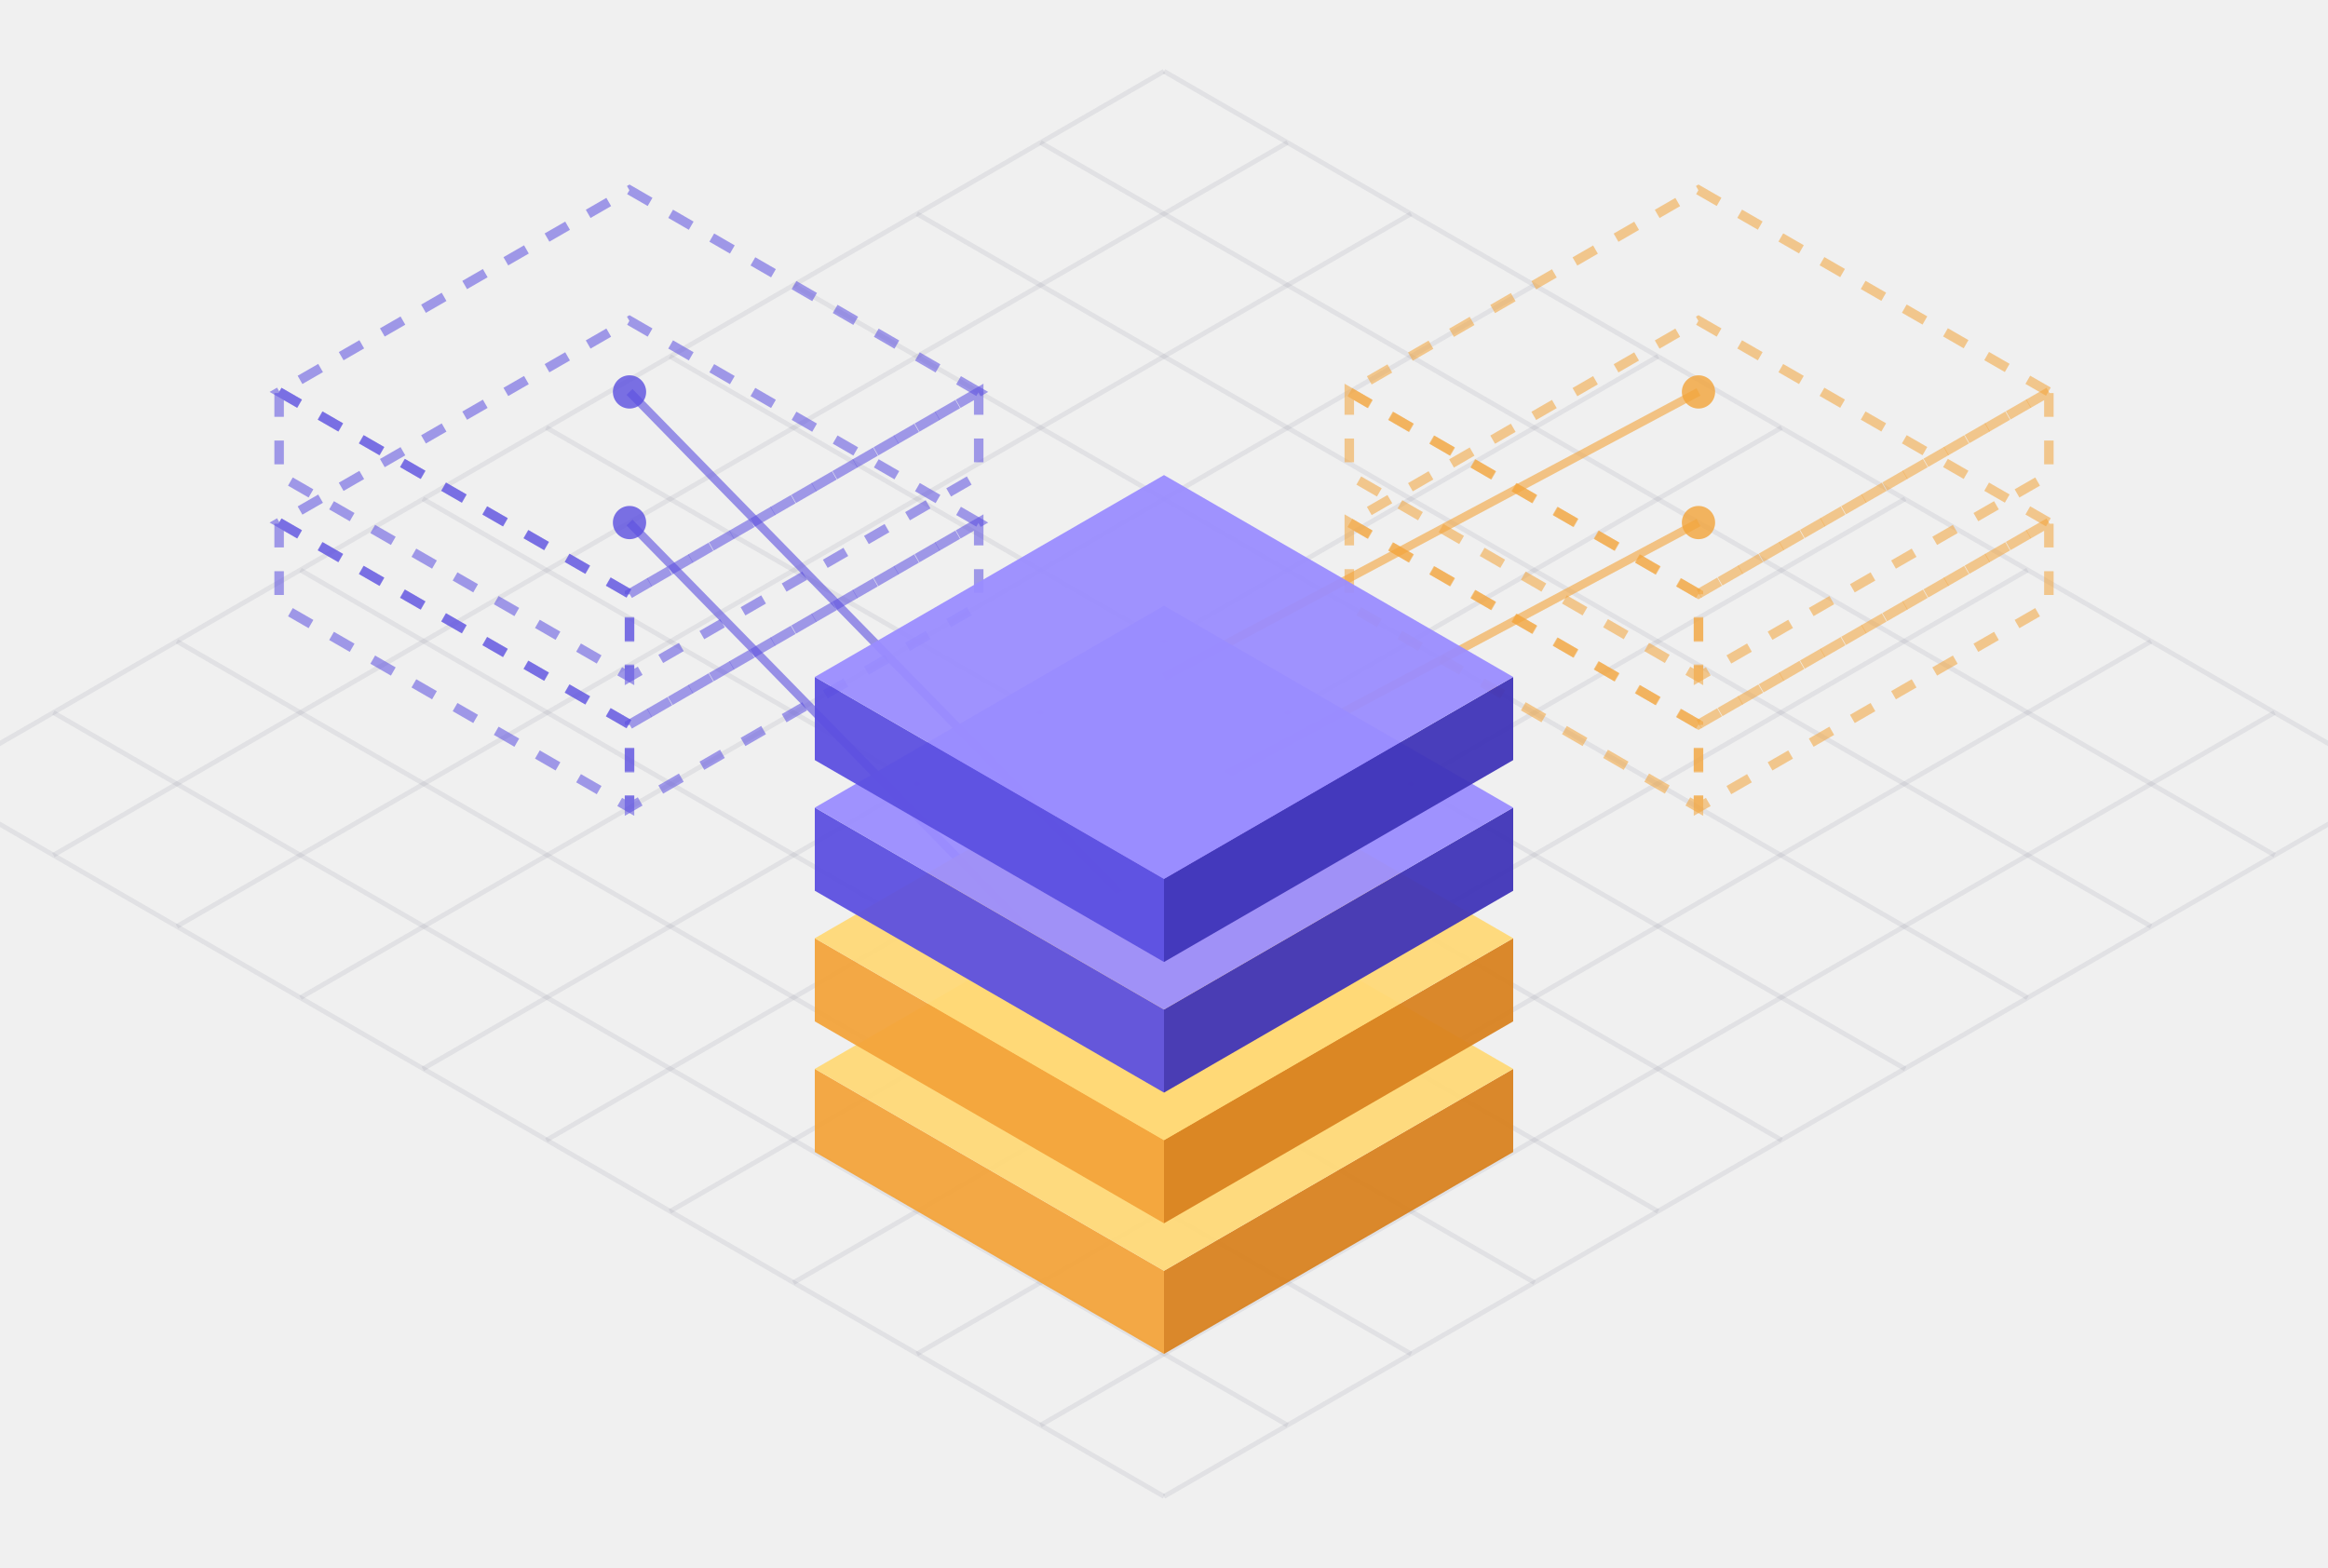
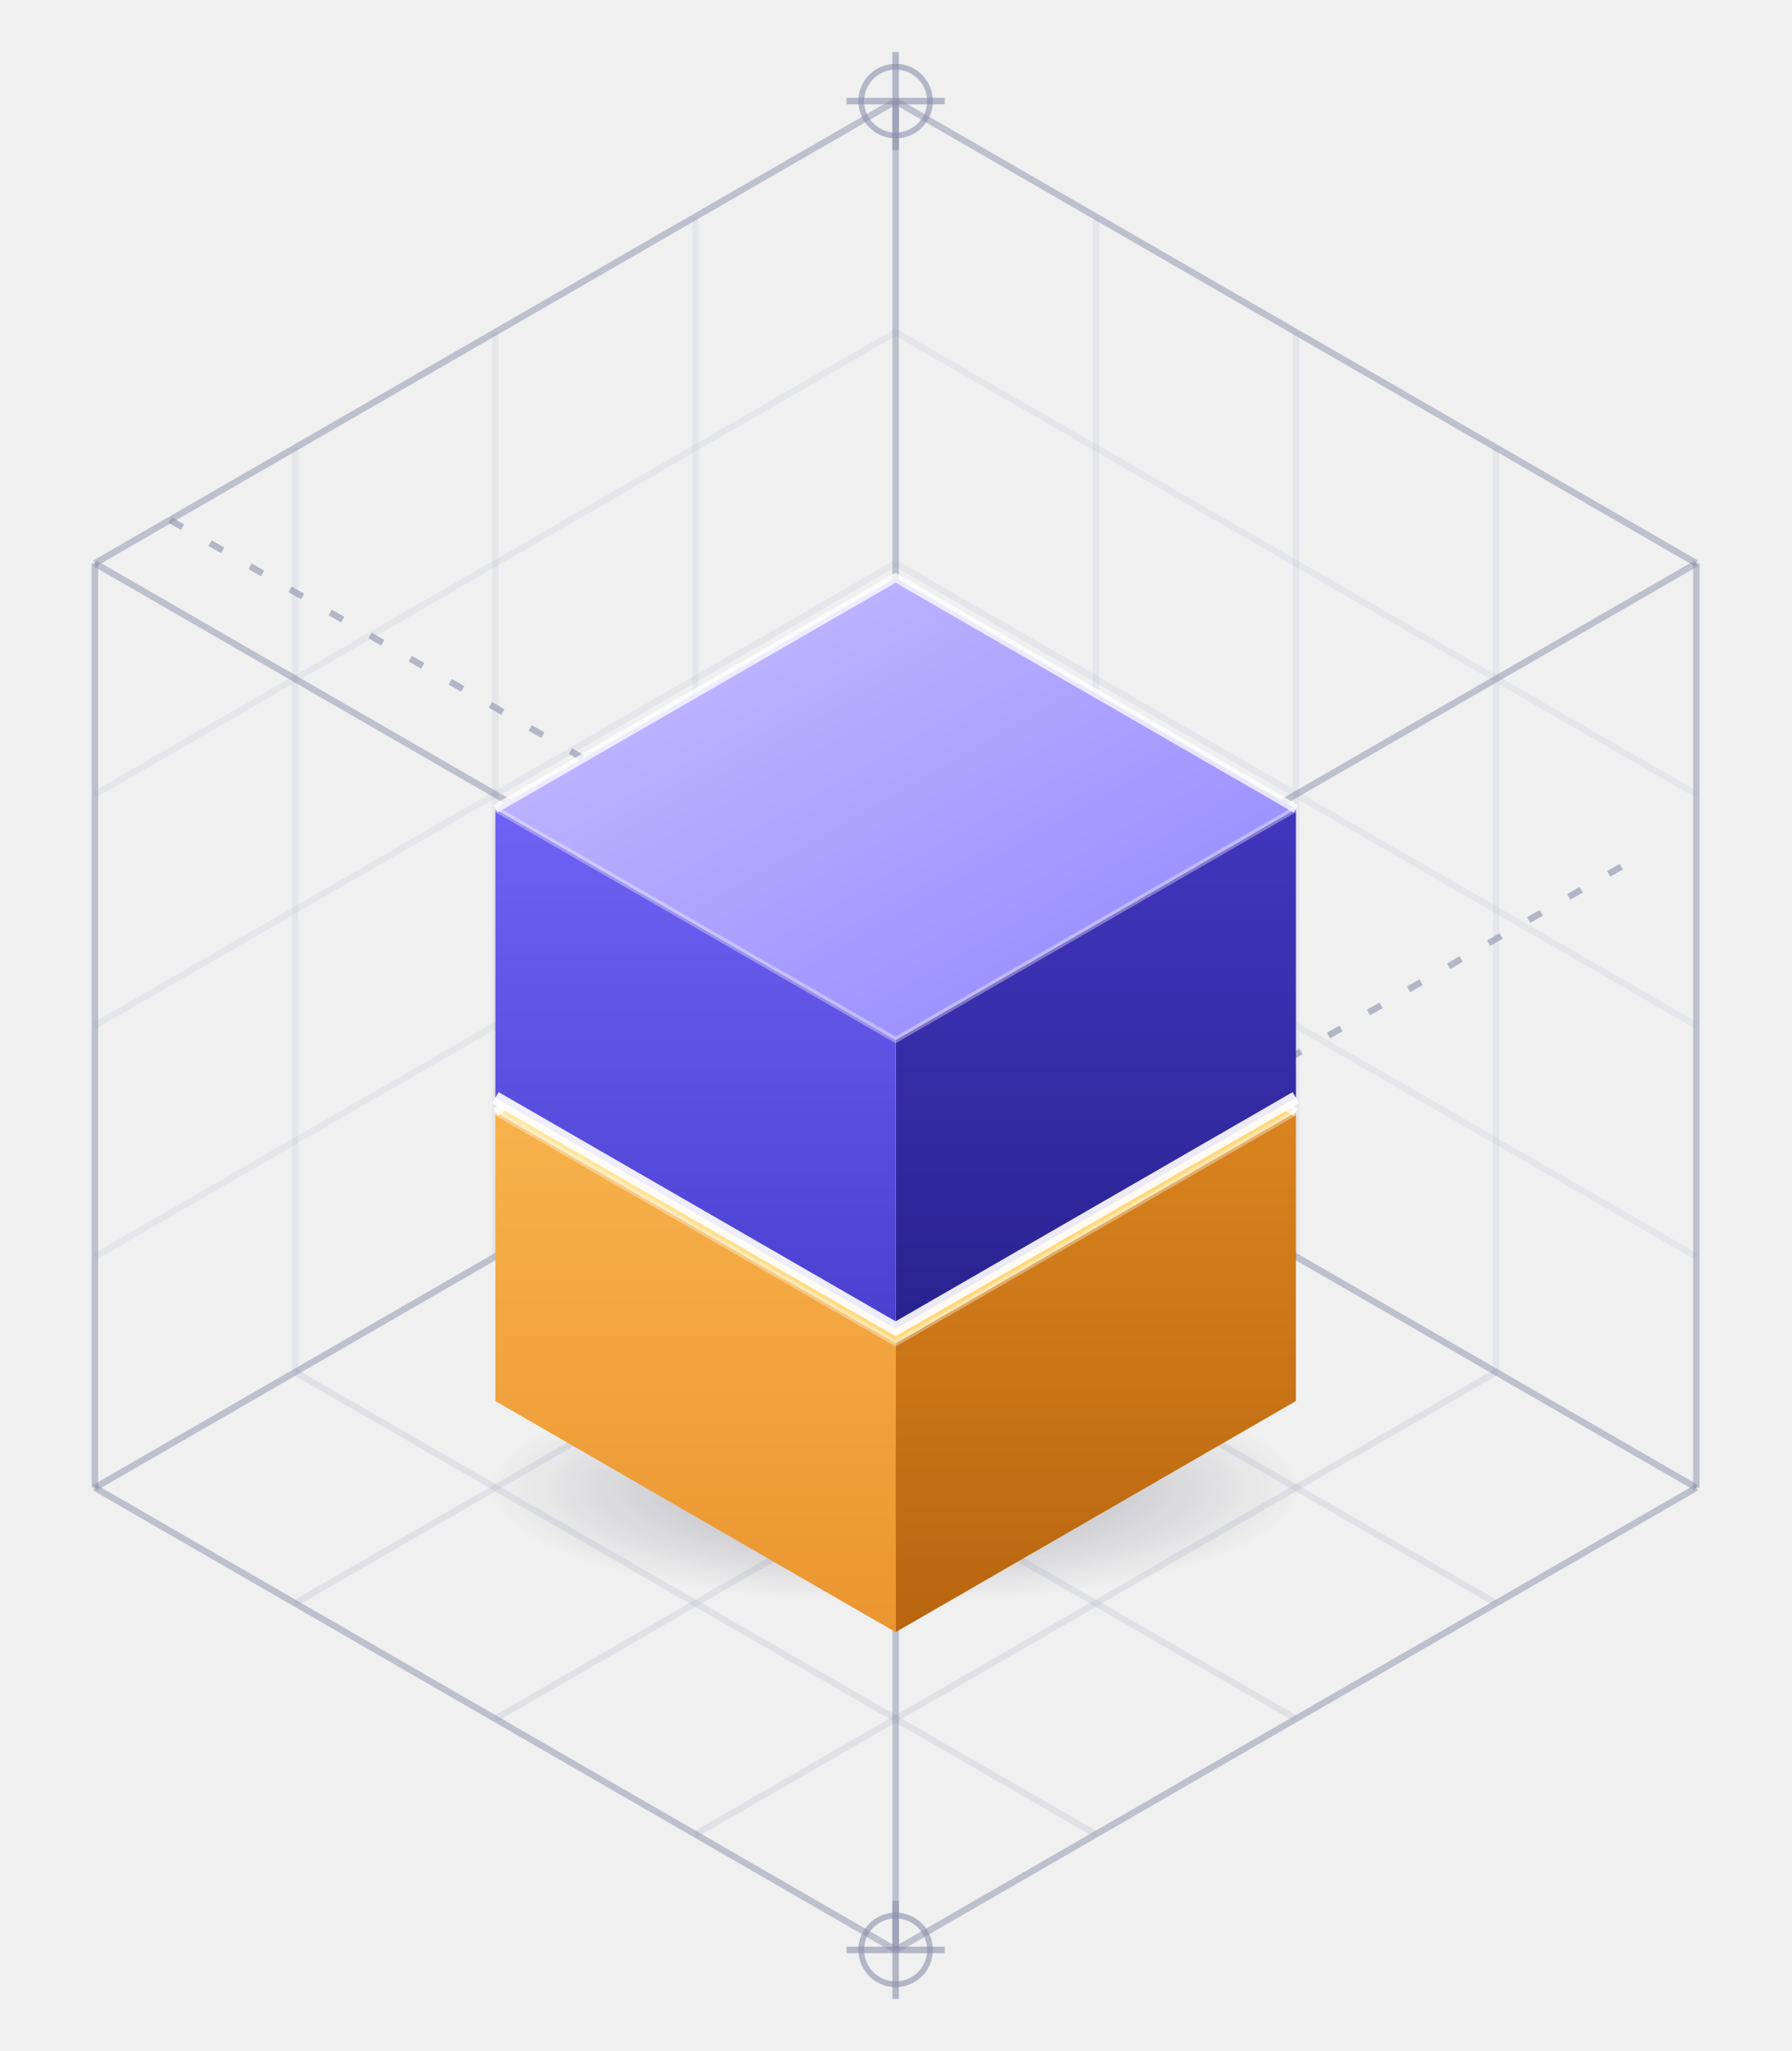
- <svg xmlns="http://www.w3.org/2000/svg" viewBox="12 52 196 132" role="img" aria-label="pq-glue: two stacks of row groups, drawn in outline, joined in order into one solid stack on an isometric grid" style="color:#6b6f86">
-   <line x1="110.0" y1="58.0" x2="6.1" y2="118.0" stroke="currentColor" stroke-width="0.4" opacity="0.12" />
-   <line x1="110.0" y1="58.0" x2="213.9" y2="118.0" stroke="currentColor" stroke-width="0.4" opacity="0.12" />
-   <line x1="120.4" y1="64.0" x2="16.5" y2="124.0" stroke="currentColor" stroke-width="0.4" opacity="0.12" />
-   <line x1="99.6" y1="64.0" x2="203.5" y2="124.0" stroke="currentColor" stroke-width="0.4" opacity="0.12" />
-   <line x1="130.8" y1="70.0" x2="26.9" y2="130.0" stroke="currentColor" stroke-width="0.4" opacity="0.12" />
-   <line x1="89.2" y1="70.0" x2="193.1" y2="130.0" stroke="currentColor" stroke-width="0.4" opacity="0.12" />
-   <line x1="141.2" y1="76.0" x2="37.3" y2="136.0" stroke="currentColor" stroke-width="0.4" opacity="0.12" />
-   <line x1="78.8" y1="76.0" x2="182.7" y2="136.0" stroke="currentColor" stroke-width="0.4" opacity="0.12" />
-   <line x1="151.6" y1="82.0" x2="47.6" y2="142.0" stroke="currentColor" stroke-width="0.4" opacity="0.12" />
-   <line x1="68.4" y1="82.0" x2="172.4" y2="142.0" stroke="currentColor" stroke-width="0.4" opacity="0.12" />
-   <line x1="162.0" y1="88.0" x2="58.0" y2="148.0" stroke="currentColor" stroke-width="0.4" opacity="0.12" />
-   <line x1="58.0" y1="88.0" x2="162.0" y2="148.0" stroke="currentColor" stroke-width="0.4" opacity="0.12" />
-   <line x1="172.4" y1="94.0" x2="68.4" y2="154.0" stroke="currentColor" stroke-width="0.4" opacity="0.12" />
-   <line x1="47.6" y1="94.0" x2="151.6" y2="154.0" stroke="currentColor" stroke-width="0.4" opacity="0.12" />
-   <line x1="182.7" y1="100.0" x2="78.8" y2="160.0" stroke="currentColor" stroke-width="0.4" opacity="0.12" />
-   <line x1="37.3" y1="100.0" x2="141.2" y2="160.0" stroke="currentColor" stroke-width="0.4" opacity="0.12" />
-   <line x1="193.1" y1="106.0" x2="89.2" y2="166.0" stroke="currentColor" stroke-width="0.4" opacity="0.12" />
-   <line x1="26.9" y1="106.0" x2="130.8" y2="166.0" stroke="currentColor" stroke-width="0.4" opacity="0.12" />
-   <line x1="203.5" y1="112.0" x2="99.6" y2="172.0" stroke="currentColor" stroke-width="0.4" opacity="0.12" />
-   <line x1="16.5" y1="112.0" x2="120.4" y2="172.0" stroke="currentColor" stroke-width="0.4" opacity="0.12" />
-   <line x1="213.9" y1="118.0" x2="110.0" y2="178.0" stroke="currentColor" stroke-width="0.4" opacity="0.12" />
-   <line x1="6.1" y1="118.0" x2="110.0" y2="178.0" stroke="currentColor" stroke-width="0.4" opacity="0.12" />
-   <polygon points="65.0,79.0 94.4,96.0 65.0,113.0 35.5,96.0" fill="none" stroke="#5b4fe0" stroke-width="0.8" stroke-dasharray="2 2" opacity="0.55" />
-   <polygon points="35.5,96.0 65.0,113.0 65.0,120.0 35.5,103.0" fill="none" stroke="#5b4fe0" stroke-width="0.8" stroke-dasharray="2 2" opacity="0.55" />
-   <polygon points="94.4,96.0 65.0,113.0 65.0,120.0 94.4,103.0" fill="none" stroke="#5b4fe0" stroke-width="0.8" stroke-dasharray="2 2" opacity="0.55" />
-   <polygon points="65.0,68.0 94.4,85.0 65.0,102.0 35.5,85.0" fill="none" stroke="#5b4fe0" stroke-width="0.8" stroke-dasharray="2 2" opacity="0.55" />
-   <polygon points="35.5,85.0 65.0,102.0 65.0,109.0 35.5,92.0" fill="none" stroke="#5b4fe0" stroke-width="0.8" stroke-dasharray="2 2" opacity="0.55" />
-   <polygon points="94.4,85.0 65.0,102.0 65.0,109.0 94.4,92.0" fill="none" stroke="#5b4fe0" stroke-width="0.8" stroke-dasharray="2 2" opacity="0.55" />
-   <polygon points="155.0,79.0 184.5,96.0 155.0,113.0 125.6,96.0" fill="none" stroke="#f3a43a" stroke-width="0.8" stroke-dasharray="2 2" opacity="0.55" />
-   <polygon points="125.6,96.0 155.0,113.0 155.0,120.0 125.6,103.0" fill="none" stroke="#f3a43a" stroke-width="0.8" stroke-dasharray="2 2" opacity="0.55" />
-   <polygon points="184.5,96.0 155.0,113.0 155.0,120.0 184.5,103.0" fill="none" stroke="#f3a43a" stroke-width="0.8" stroke-dasharray="2 2" opacity="0.55" />
-   <polygon points="155.0,68.0 184.5,85.0 155.0,102.0 125.6,85.0" fill="none" stroke="#f3a43a" stroke-width="0.8" stroke-dasharray="2 2" opacity="0.55" />
-   <polygon points="125.6,85.0 155.0,102.0 155.0,109.0 125.6,92.0" fill="none" stroke="#f3a43a" stroke-width="0.8" stroke-dasharray="2 2" opacity="0.55" />
-   <polygon points="184.5,85.0 155.0,102.0 155.0,109.0 184.5,92.0" fill="none" stroke="#f3a43a" stroke-width="0.8" stroke-dasharray="2 2" opacity="0.55" />
-   <line x1="65.0" y1="96.0" x2="110.0" y2="142.0" stroke="#5b4fe0" stroke-width="0.7" opacity="0.6" />
-   <circle cx="65.0" cy="96.0" r="1.4" fill="#5b4fe0" opacity="0.8" />
-   <line x1="65.0" y1="85.0" x2="110.0" y2="131.0" stroke="#5b4fe0" stroke-width="0.7" opacity="0.6" />
-   <circle cx="65.0" cy="85.0" r="1.4" fill="#5b4fe0" opacity="0.8" />
-   <line x1="155.0" y1="96.0" x2="110.0" y2="120.0" stroke="#f3a43a" stroke-width="0.7" opacity="0.6" />
-   <circle cx="155.0" cy="96.0" r="1.4" fill="#f3a43a" opacity="0.8" />
-   <line x1="155.0" y1="85.0" x2="110.0" y2="109.0" stroke="#f3a43a" stroke-width="0.7" opacity="0.6" />
-   <circle cx="155.0" cy="85.0" r="1.4" fill="#f3a43a" opacity="0.8" />
-   <polygon points="139.4,142.0 110.0,159.0 110.0,166.0 139.4,149.0" fill="#d9821f" opacity="0.94" />
-   <polygon points="80.6,142.0 110.0,159.0 110.0,166.0 80.6,149.0" fill="#f3a43a" opacity="0.94" />
-   <polygon points="110.0,125.0 139.4,142.0 110.0,159.0 80.6,142.0" fill="#ffd977" opacity="0.94" />
-   <polygon points="139.4,131.0 110.0,148.0 110.0,155.0 139.4,138.0" fill="#d9821f" opacity="0.94" />
-   <polygon points="80.6,131.0 110.0,148.0 110.0,155.0 80.6,138.0" fill="#f3a43a" opacity="0.94" />
-   <polygon points="110.0,114.0 139.4,131.0 110.0,148.0 80.6,131.0" fill="#ffd977" opacity="0.94" />
-   <polygon points="139.4,120.0 110.0,137.0 110.0,144.0 139.4,127.0" fill="#3f33b8" opacity="0.94" />
-   <polygon points="80.6,120.0 110.0,137.0 110.0,144.0 80.6,127.0" fill="#5b4fe0" opacity="0.94" />
-   <polygon points="110.0,103.0 139.4,120.0 110.0,137.0 80.6,120.0" fill="#9a8cff" opacity="0.94" />
-   <polygon points="139.4,109.0 110.0,126.0 110.0,133.0 139.4,116.0" fill="#3f33b8" opacity="0.94" />
-   <polygon points="80.6,109.0 110.0,126.0 110.0,133.0 80.6,116.0" fill="#5b4fe0" opacity="0.94" />
-   <polygon points="110.0,92.0 139.4,109.0 110.0,126.0 80.6,109.0" fill="#9a8cff" opacity="0.94" />
+ <svg xmlns="http://www.w3.org/2000/svg" viewBox="38 -37 124 142">
+   <defs>
+     <linearGradient id="ti" x1="0" y1="0" x2="1" y2="1">
+       <stop offset="0" stop-color="#c9c1ff" />
+       <stop offset="1" stop-color="#8f84ff" />
+     </linearGradient>
+     <linearGradient id="li" x1="0" y1="0" x2="0" y2="1">
+       <stop offset="0" stop-color="#6f62f4" />
+       <stop offset="1" stop-color="#4a3fd0" />
+     </linearGradient>
+     <linearGradient id="ri" x1="0" y1="0" x2="0" y2="1">
+       <stop offset="0" stop-color="#4236bd" />
+       <stop offset="1" stop-color="#2a2190" />
+     </linearGradient>
+     <linearGradient id="ta" x1="0" y1="0" x2="1" y2="1">
+       <stop offset="0" stop-color="#fff0b8" />
+       <stop offset="1" stop-color="#ffd067" />
+     </linearGradient>
+     <linearGradient id="la" x1="0" y1="0" x2="0" y2="1">
+       <stop offset="0" stop-color="#f8b24b" />
+       <stop offset="1" stop-color="#ea9530" />
+     </linearGradient>
+     <linearGradient id="ra" x1="0" y1="0" x2="0" y2="1">
+       <stop offset="0" stop-color="#d9841f" />
+       <stop offset="1" stop-color="#b8650f" />
+     </linearGradient>
+     <radialGradient id="amb" cx="0.5" cy="0.5" r="0.5">
+       <stop offset="0" stop-color="#20223a" stop-opacity="0.35" />
+       <stop offset="1" stop-color="#20223a" stop-opacity="0" />
+     </radialGradient>
+     <pattern id="hatch" width="3" height="3" patternUnits="userSpaceOnUse" patternTransform="rotate(45)">
+       <rect width="3" height="3" fill="#2a2c3c" />
+       <line x1="0" y1="0" x2="0" y2="3" stroke="#ffffff" stroke-width="0.6" stroke-opacity="0.55" />
+     </pattern>
+   </defs>
+   <line x1="100.00" y1="34.00" x2="100.00" y2="-30.00" stroke="#8b90ab" stroke-width="0.45" stroke-opacity="0.5" />
+   <line x1="100.00" y1="34.00" x2="44.57" y2="66.00" stroke="#8b90ab" stroke-width="0.45" stroke-opacity="0.5" />
+   <line x1="100.00" y1="34.00" x2="155.43" y2="66.00" stroke="#8b90ab" stroke-width="0.45" stroke-opacity="0.5" />
+   <line x1="100.00" y1="-30.00" x2="44.57" y2="2.00" stroke="#8b90ab" stroke-width="0.45" stroke-opacity="0.5" />
+   <line x1="100.00" y1="-30.00" x2="155.43" y2="2.00" stroke="#8b90ab" stroke-width="0.45" stroke-opacity="0.5" />
+   <line x1="44.57" y1="66.00" x2="44.57" y2="2.00" stroke="#8b90ab" stroke-width="0.45" stroke-opacity="0.5" />
+   <line x1="44.57" y1="66.00" x2="100.00" y2="98.00" stroke="#8b90ab" stroke-width="0.45" stroke-opacity="0.5" />
+   <line x1="44.57" y1="2.00" x2="100.00" y2="34.00" stroke="#8b90ab" stroke-width="0.45" stroke-opacity="0.5" />
+   <line x1="155.43" y1="66.00" x2="155.43" y2="2.00" stroke="#8b90ab" stroke-width="0.45" stroke-opacity="0.5" />
+   <line x1="155.43" y1="66.00" x2="100.00" y2="98.00" stroke="#8b90ab" stroke-width="0.45" stroke-opacity="0.5" />
+   <line x1="155.43" y1="2.00" x2="100.00" y2="34.00" stroke="#8b90ab" stroke-width="0.45" stroke-opacity="0.5" />
+   <line x1="100.00" y1="98.00" x2="100.00" y2="34.00" stroke="#8b90ab" stroke-width="0.45" stroke-opacity="0.5" />
+   <line x1="113.86" y1="42.00" x2="58.43" y2="74.00" stroke="#8b90ab" stroke-width="0.45" stroke-opacity="0.16" />
+   <line x1="86.14" y1="42.00" x2="141.57" y2="74.00" stroke="#8b90ab" stroke-width="0.45" stroke-opacity="0.16" />
+   <line x1="100.00" y1="18.00" x2="155.43" y2="50.00" stroke="#8b90ab" stroke-width="0.45" stroke-opacity="0.1" />
+   <line x1="100.00" y1="18.00" x2="44.57" y2="50.00" stroke="#8b90ab" stroke-width="0.45" stroke-opacity="0.1" />
+   <line x1="113.86" y1="42.00" x2="113.86" y2="-22.00" stroke="#8b90ab" stroke-width="0.45" stroke-opacity="0.1" />
+   <line x1="86.14" y1="42.00" x2="86.14" y2="-22.00" stroke="#8b90ab" stroke-width="0.45" stroke-opacity="0.1" />
+   <line x1="127.71" y1="50.00" x2="72.29" y2="82.00" stroke="#8b90ab" stroke-width="0.45" stroke-opacity="0.16" />
+   <line x1="72.29" y1="50.00" x2="127.71" y2="82.00" stroke="#8b90ab" stroke-width="0.45" stroke-opacity="0.16" />
+   <line x1="100.00" y1="2.00" x2="155.43" y2="34.00" stroke="#8b90ab" stroke-width="0.45" stroke-opacity="0.1" />
+   <line x1="100.00" y1="2.00" x2="44.57" y2="34.00" stroke="#8b90ab" stroke-width="0.45" stroke-opacity="0.1" />
+   <line x1="127.71" y1="50.00" x2="127.71" y2="-14.00" stroke="#8b90ab" stroke-width="0.45" stroke-opacity="0.1" />
+   <line x1="72.29" y1="50.00" x2="72.29" y2="-14.00" stroke="#8b90ab" stroke-width="0.45" stroke-opacity="0.1" />
+   <line x1="141.57" y1="58.00" x2="86.14" y2="90.00" stroke="#8b90ab" stroke-width="0.45" stroke-opacity="0.16" />
+   <line x1="58.43" y1="58.00" x2="113.86" y2="90.00" stroke="#8b90ab" stroke-width="0.45" stroke-opacity="0.16" />
+   <line x1="100.00" y1="-14.00" x2="155.43" y2="18.00" stroke="#8b90ab" stroke-width="0.45" stroke-opacity="0.1" />
+   <line x1="100.00" y1="-14.00" x2="44.57" y2="18.00" stroke="#8b90ab" stroke-width="0.45" stroke-opacity="0.1" />
+   <line x1="141.57" y1="58.00" x2="141.57" y2="-6.00" stroke="#8b90ab" stroke-width="0.45" stroke-opacity="0.1" />
+   <line x1="58.43" y1="58.00" x2="58.43" y2="-6.00" stroke="#8b90ab" stroke-width="0.45" stroke-opacity="0.1" />
+   <line x1="49.77" y1="-1.00" x2="100.00" y2="28.00" stroke="#8b90ab" stroke-width="0.45" stroke-opacity="0.6" stroke-dasharray="1 2.2" />
+   <line x1="150.23" y1="23.00" x2="100.00" y2="52.00" stroke="#8b90ab" stroke-width="0.45" stroke-opacity="0.6" stroke-dasharray="1 2.2" />
+   <ellipse cx="100.0" cy="66.0" rx="28" ry="8" fill="url(#amb)" />
+   <polygon points="127.71,40.00 100.00,56.00 100.00,76.00 127.71,60.00" fill="url(#ra)" opacity="1.0" />
+   <polygon points="72.29,40.00 100.00,56.00 100.00,76.00 72.29,60.00" fill="url(#la)" opacity="1.0" />
+   <polygon points="100.00,24.00 127.71,40.00 100.00,56.00 72.29,40.00" fill="url(#ta)" opacity="1.0" />
+   <polyline points="72.29,40.00 100.00,24.00 127.71,40.00" fill="none" stroke="#ffffff" stroke-opacity="0.75" stroke-width="0.6" />
+   <polyline points="72.29,40.00 100.00,56.00 127.71,40.00" fill="none" stroke="#ffffff" stroke-opacity="0.35" stroke-width="0.4" />
+   <polygon points="127.71,19.00 100.00,35.00 100.00,55.00 127.71,39.00" fill="url(#ri)" opacity="1.0" />
+   <polygon points="72.29,19.00 100.00,35.00 100.00,55.00 72.29,39.00" fill="url(#li)" opacity="1.0" />
+   <polygon points="100.00,3.00 127.71,19.00 100.00,35.00 72.29,19.00" fill="url(#ti)" opacity="1.0" />
+   <polyline points="72.29,19.00 100.00,3.00 127.71,19.00" fill="none" stroke="#ffffff" stroke-opacity="0.75" stroke-width="0.6" />
+   <polyline points="72.29,19.00 100.00,35.00 127.71,19.00" fill="none" stroke="#ffffff" stroke-opacity="0.35" stroke-width="0.4" />
+   <polyline points="72.29,39.00 100.00,55.00 127.71,39.00" fill="none" stroke="#ffffff" stroke-width="0.9" stroke-opacity="0.9" />
+   <circle cx="100.00" cy="-30.00" r="2.38" fill="none" stroke="#8b90ab" stroke-width="0.4" stroke-opacity="0.6" />
+   <line x1="96.60" y1="-30.00" x2="103.40" y2="-30.00" stroke="#8b90ab" stroke-width="0.45" stroke-opacity="0.6" />
+   <line x1="100.00" y1="-33.40" x2="100.00" y2="-26.60" stroke="#8b90ab" stroke-width="0.45" stroke-opacity="0.6" />
+   <circle cx="100.00" cy="98.00" r="2.38" fill="none" stroke="#8b90ab" stroke-width="0.4" stroke-opacity="0.6" />
+   <line x1="96.60" y1="98.00" x2="103.40" y2="98.00" stroke="#8b90ab" stroke-width="0.45" stroke-opacity="0.6" />
+   <line x1="100.00" y1="94.60" x2="100.00" y2="101.40" stroke="#8b90ab" stroke-width="0.45" stroke-opacity="0.6" />
</svg>
